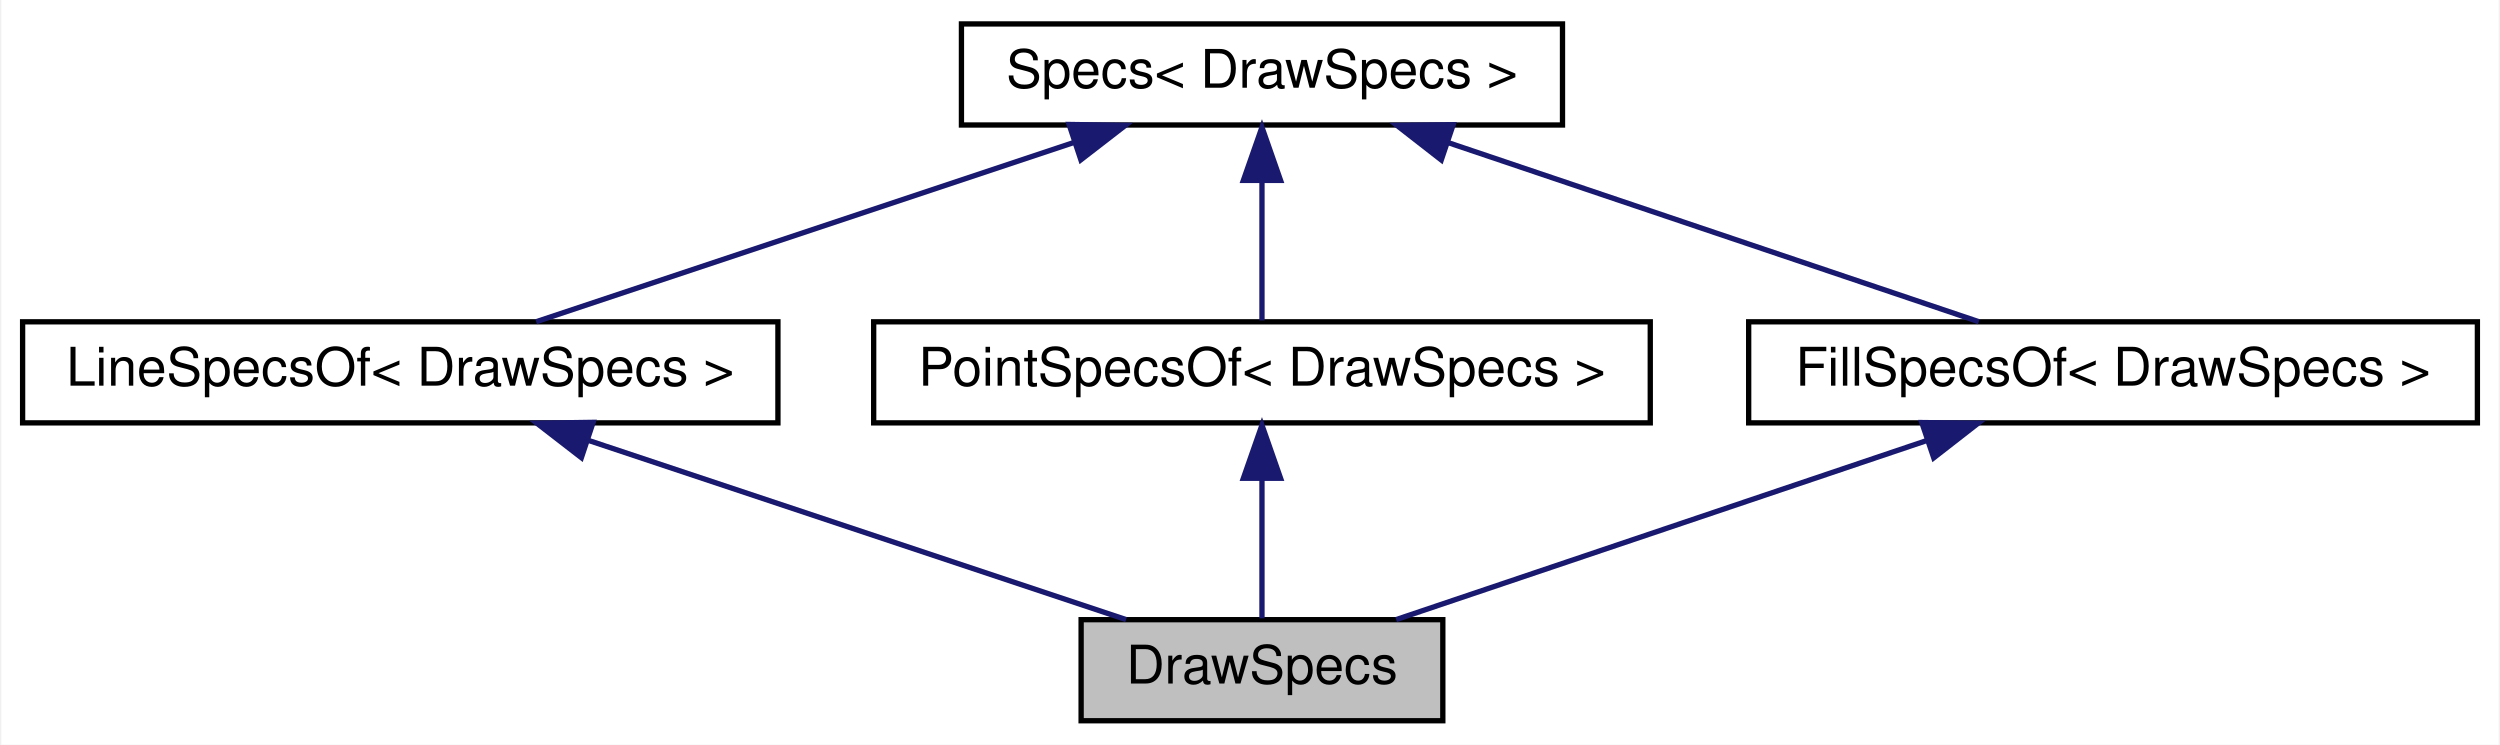
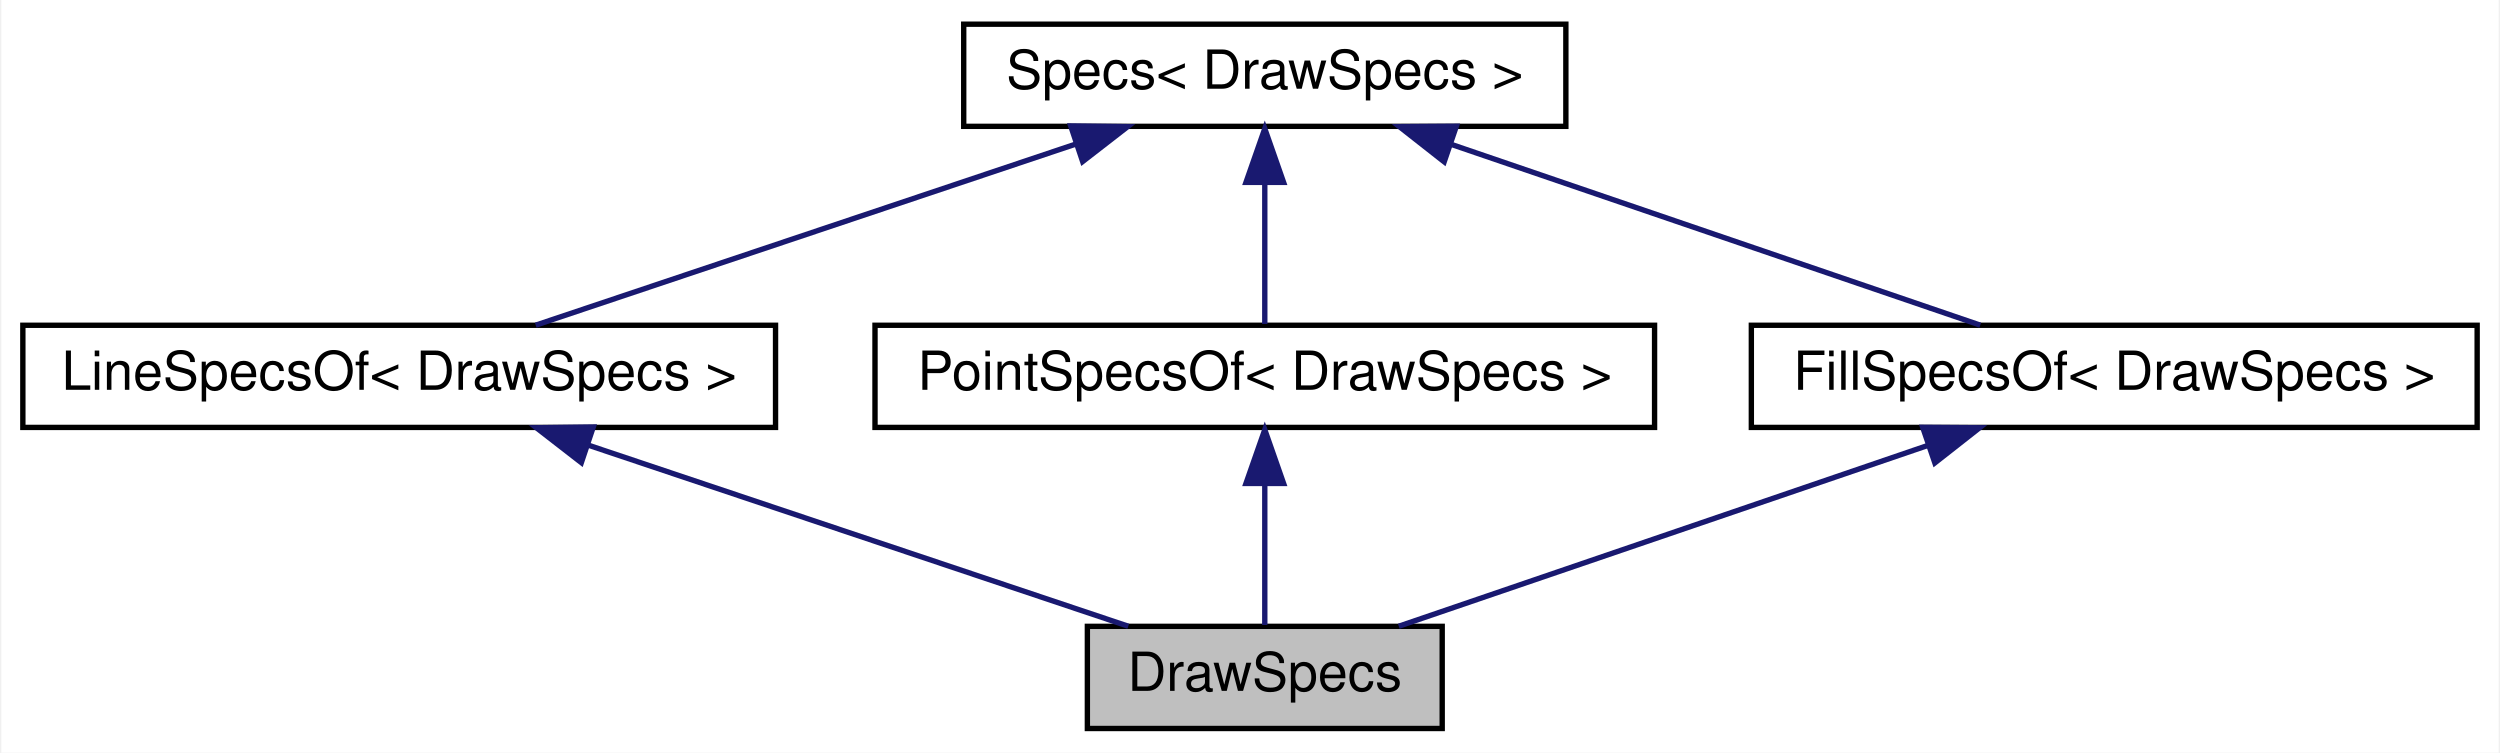
- <svg xmlns="http://www.w3.org/2000/svg" xmlns:xlink="http://www.w3.org/1999/xlink" width="470pt" height="140pt" viewBox="0.00 0.00 469.50 140.00">
+ <svg xmlns="http://www.w3.org/2000/svg" xmlns:xlink="http://www.w3.org/1999/xlink" width="465pt" height="140pt" viewBox="0.00 0.00 464.50 140.00">
  <g id="graph0" class="graph" transform="scale(1 1) rotate(0) translate(4 136)">
-     <polygon fill="white" stroke="transparent" points="-4,4 -4,-136 465.5,-136 465.5,4 -4,4" />
+     <polygon fill="white" stroke="transparent" points="-4,4 -4,-136 460.5,-136 460.5,4 -4,4" />
    <g id="node1" class="node">
      <g id="a_node1">
        <a xlink:title="The class where options for the plotted element can be specified.">
-           <polygon fill="#bfbfbf" stroke="black" points="199,-0.5 199,-19.5 267,-19.5 267,-0.5 199,-0.5" />
-           <text text-anchor="middle" x="233" y="-7.5" font-family="Helvetica,sans-Serif" font-size="10.00">DrawSpecs</text>
+           <polygon fill="#bfbfbf" stroke="black" points="198,-0.5 198,-19.5 264,-19.5 264,-0.5 198,-0.5" />
+           <text text-anchor="middle" x="231" y="-7.5" font-family="Helvetica" font-size="10.00">DrawSpecs</text>
        </a>
      </g>
    </g>
    <g id="node2" class="node">
      <g id="a_node2">
        <a xlink:href="classsciplot_1_1LineSpecsOf.html" target="_top" xlink:title=" ">
-           <polygon fill="white" stroke="black" points="0,-56.5 0,-75.5 142,-75.5 142,-56.5 0,-56.5" />
-           <text text-anchor="middle" x="71" y="-63.5" font-family="Helvetica,sans-Serif" font-size="10.00">LineSpecsOf&lt; DrawSpecs &gt;</text>
+           <polygon fill="white" stroke="black" points="0,-56.5 0,-75.5 140,-75.5 140,-56.5 0,-56.5" />
+           <text text-anchor="middle" x="70" y="-63.5" font-family="Helvetica" font-size="10.00">LineSpecsOf&lt; DrawSpecs &gt;</text>
        </a>
      </g>
    </g>
    <g id="edge1" class="edge">
-       <path fill="none" stroke="midnightblue" d="M106.48,-53.17C136.99,-43 180.24,-28.59 207.45,-19.52" />
-       <polygon fill="midnightblue" stroke="midnightblue" points="105.05,-49.96 96.67,-56.44 107.26,-56.6 105.05,-49.96" />
+       <path fill="none" stroke="midnightblue" d="M105.26,-53.17C135.58,-43 178.57,-28.59 205.61,-19.52" />
+       <polygon fill="midnightblue" stroke="midnightblue" points="103.88,-49.95 95.51,-56.44 106.1,-56.58 103.88,-49.95" />
    </g>
    <g id="node3" class="node">
      <g id="a_node3">
        <a xlink:href="classsciplot_1_1Specs.html" target="_top" xlink:title=" ">
-           <polygon fill="white" stroke="black" points="176.5,-112.5 176.5,-131.5 289.5,-131.5 289.5,-112.5 176.5,-112.5" />
-           <text text-anchor="middle" x="233" y="-119.5" font-family="Helvetica,sans-Serif" font-size="10.00">Specs&lt; DrawSpecs &gt;</text>
+           <polygon fill="white" stroke="black" points="175,-112.5 175,-131.5 287,-131.5 287,-112.5 175,-112.5" />
+           <text text-anchor="middle" x="231" y="-119.5" font-family="Helvetica" font-size="10.00">Specs&lt; DrawSpecs &gt;</text>
        </a>
      </g>
    </g>
    <g id="edge2" class="edge">
-       <path fill="none" stroke="midnightblue" d="M197.52,-109.17C167.01,-99 123.76,-84.59 96.55,-75.52" />
-       <polygon fill="midnightblue" stroke="midnightblue" points="196.74,-112.6 207.33,-112.44 198.95,-105.96 196.74,-112.6" />
+       <path fill="none" stroke="midnightblue" d="M195.74,-109.17C165.42,-99 122.43,-84.59 95.39,-75.52" />
+       <polygon fill="midnightblue" stroke="midnightblue" points="194.9,-112.58 205.49,-112.44 197.12,-105.95 194.9,-112.58" />
    </g>
    <g id="node4" class="node">
      <g id="a_node4">
        <a xlink:href="classsciplot_1_1PointSpecsOf.html" target="_top" xlink:title=" ">
-           <polygon fill="white" stroke="black" points="160,-56.5 160,-75.5 306,-75.5 306,-56.5 160,-56.5" />
-           <text text-anchor="middle" x="233" y="-63.5" font-family="Helvetica,sans-Serif" font-size="10.00">PointSpecsOf&lt; DrawSpecs &gt;</text>
+           <polygon fill="white" stroke="black" points="158.5,-56.5 158.5,-75.5 303.5,-75.5 303.5,-56.5 158.5,-56.5" />
+           <text text-anchor="middle" x="231" y="-63.5" font-family="Helvetica" font-size="10.00">PointSpecsOf&lt; DrawSpecs &gt;</text>
        </a>
      </g>
    </g>
    <g id="edge4" class="edge">
-       <path fill="none" stroke="midnightblue" d="M233,-101.8C233,-92.91 233,-82.78 233,-75.75" />
-       <polygon fill="midnightblue" stroke="midnightblue" points="229.5,-102.08 233,-112.08 236.5,-102.08 229.5,-102.08" />
+       <path fill="none" stroke="midnightblue" d="M231,-101.8C231,-92.91 231,-82.78 231,-75.75" />
+       <polygon fill="midnightblue" stroke="midnightblue" points="227.5,-102.08 231,-112.08 234.5,-102.08 227.5,-102.08" />
    </g>
    <g id="node5" class="node">
      <g id="a_node5">
        <a xlink:href="classsciplot_1_1FillSpecsOf.html" target="_top" xlink:title=" ">
-           <polygon fill="white" stroke="black" points="324.5,-56.5 324.5,-75.5 461.5,-75.5 461.5,-56.5 324.5,-56.5" />
-           <text text-anchor="middle" x="393" y="-63.5" font-family="Helvetica,sans-Serif" font-size="10.00">FillSpecsOf&lt; DrawSpecs &gt;</text>
+           <polygon fill="white" stroke="black" points="321.5,-56.5 321.5,-75.5 456.5,-75.5 456.5,-56.5 321.5,-56.5" />
+           <text text-anchor="middle" x="389" y="-63.5" font-family="Helvetica" font-size="10.00">FillSpecsOf&lt; DrawSpecs &gt;</text>
        </a>
      </g>
    </g>
    <g id="edge6" class="edge">
-       <path fill="none" stroke="midnightblue" d="M268.05,-109.17C298.17,-99 340.9,-84.59 367.77,-75.52" />
-       <polygon fill="midnightblue" stroke="midnightblue" points="266.71,-105.93 258.35,-112.44 268.95,-112.56 266.71,-105.93" />
+       <path fill="none" stroke="midnightblue" d="M265.61,-109.17C295.36,-99 337.55,-84.59 364.08,-75.52" />
+       <polygon fill="midnightblue" stroke="midnightblue" points="264.37,-105.9 256.04,-112.44 266.63,-112.52 264.37,-105.9" />
    </g>
    <g id="edge3" class="edge">
-       <path fill="none" stroke="midnightblue" d="M233,-45.8C233,-36.91 233,-26.78 233,-19.75" />
-       <polygon fill="midnightblue" stroke="midnightblue" points="229.5,-46.08 233,-56.08 236.5,-46.08 229.5,-46.08" />
+       <path fill="none" stroke="midnightblue" d="M231,-45.8C231,-36.91 231,-26.78 231,-19.75" />
+       <polygon fill="midnightblue" stroke="midnightblue" points="227.5,-46.08 231,-56.08 234.5,-46.08 227.5,-46.08" />
    </g>
    <g id="edge5" class="edge">
-       <path fill="none" stroke="midnightblue" d="M357.95,-53.17C327.83,-43 285.1,-28.59 258.23,-19.52" />
-       <polygon fill="midnightblue" stroke="midnightblue" points="357.05,-56.56 367.65,-56.44 359.29,-49.93 357.05,-56.56" />
+       <path fill="none" stroke="midnightblue" d="M354.39,-53.17C324.64,-43 282.45,-28.59 255.92,-19.52" />
+       <polygon fill="midnightblue" stroke="midnightblue" points="353.37,-56.52 363.96,-56.44 355.63,-49.9 353.37,-56.52" />
    </g>
  </g>
</svg>
